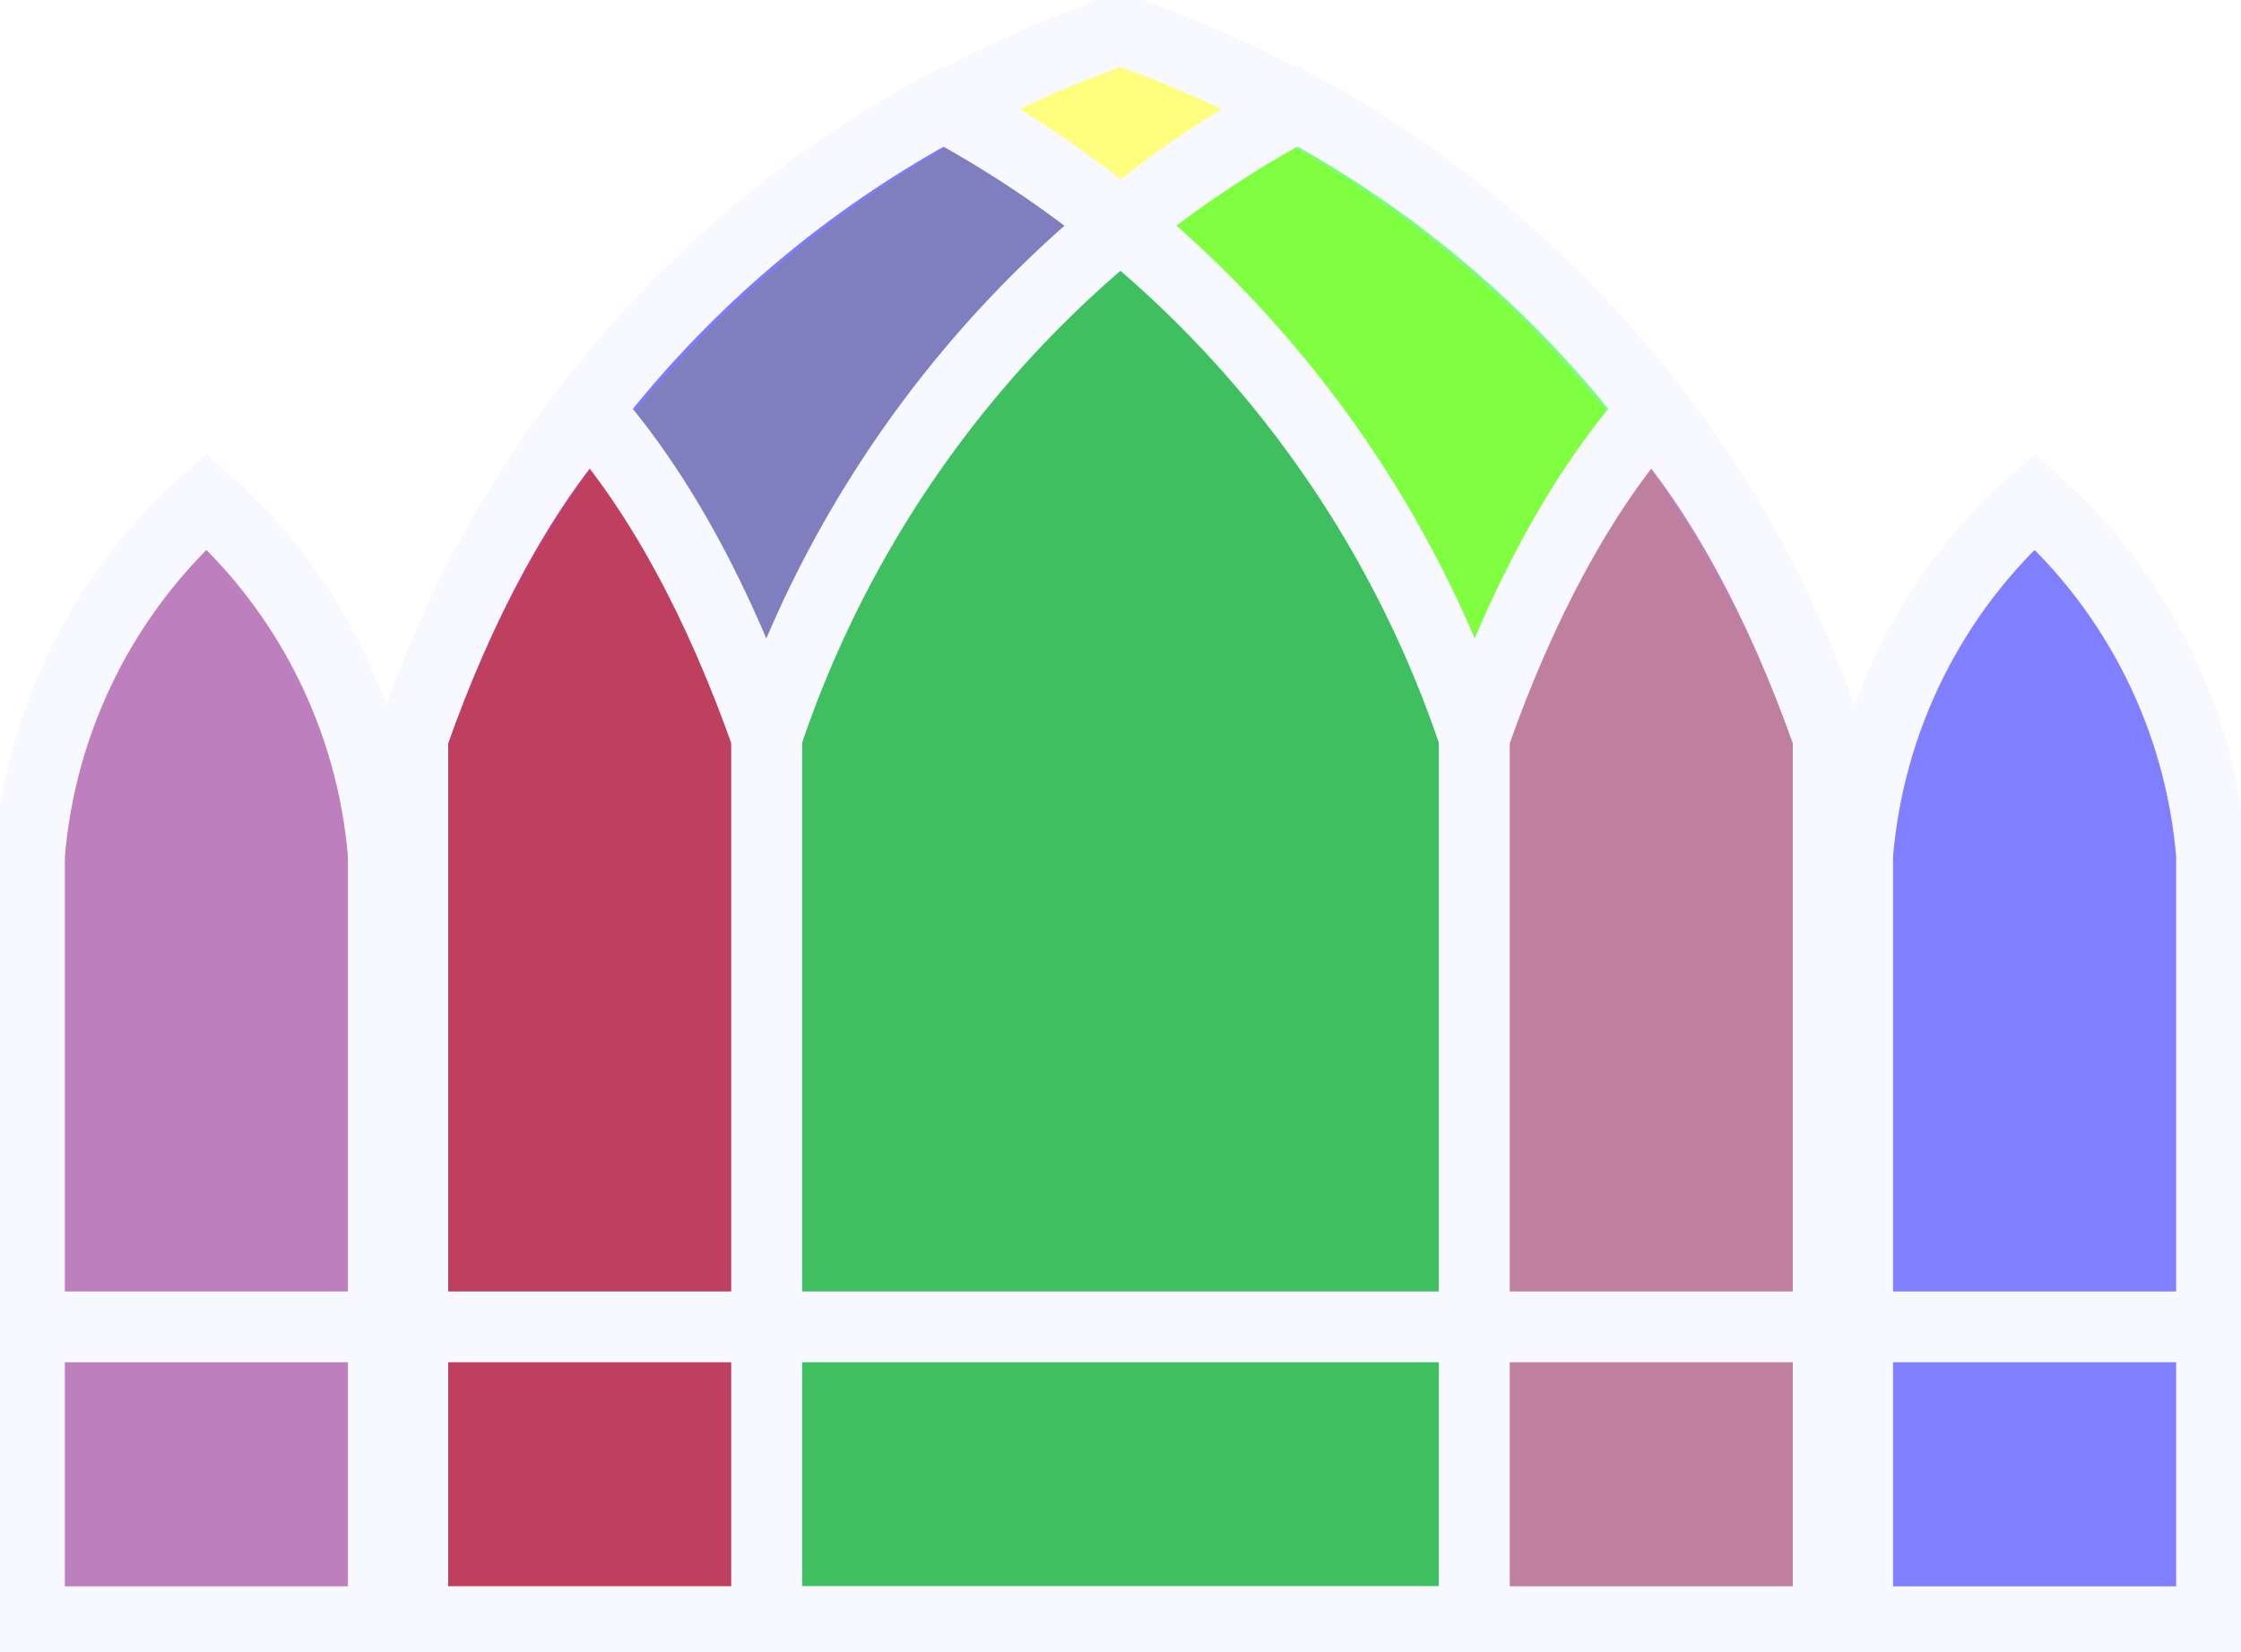
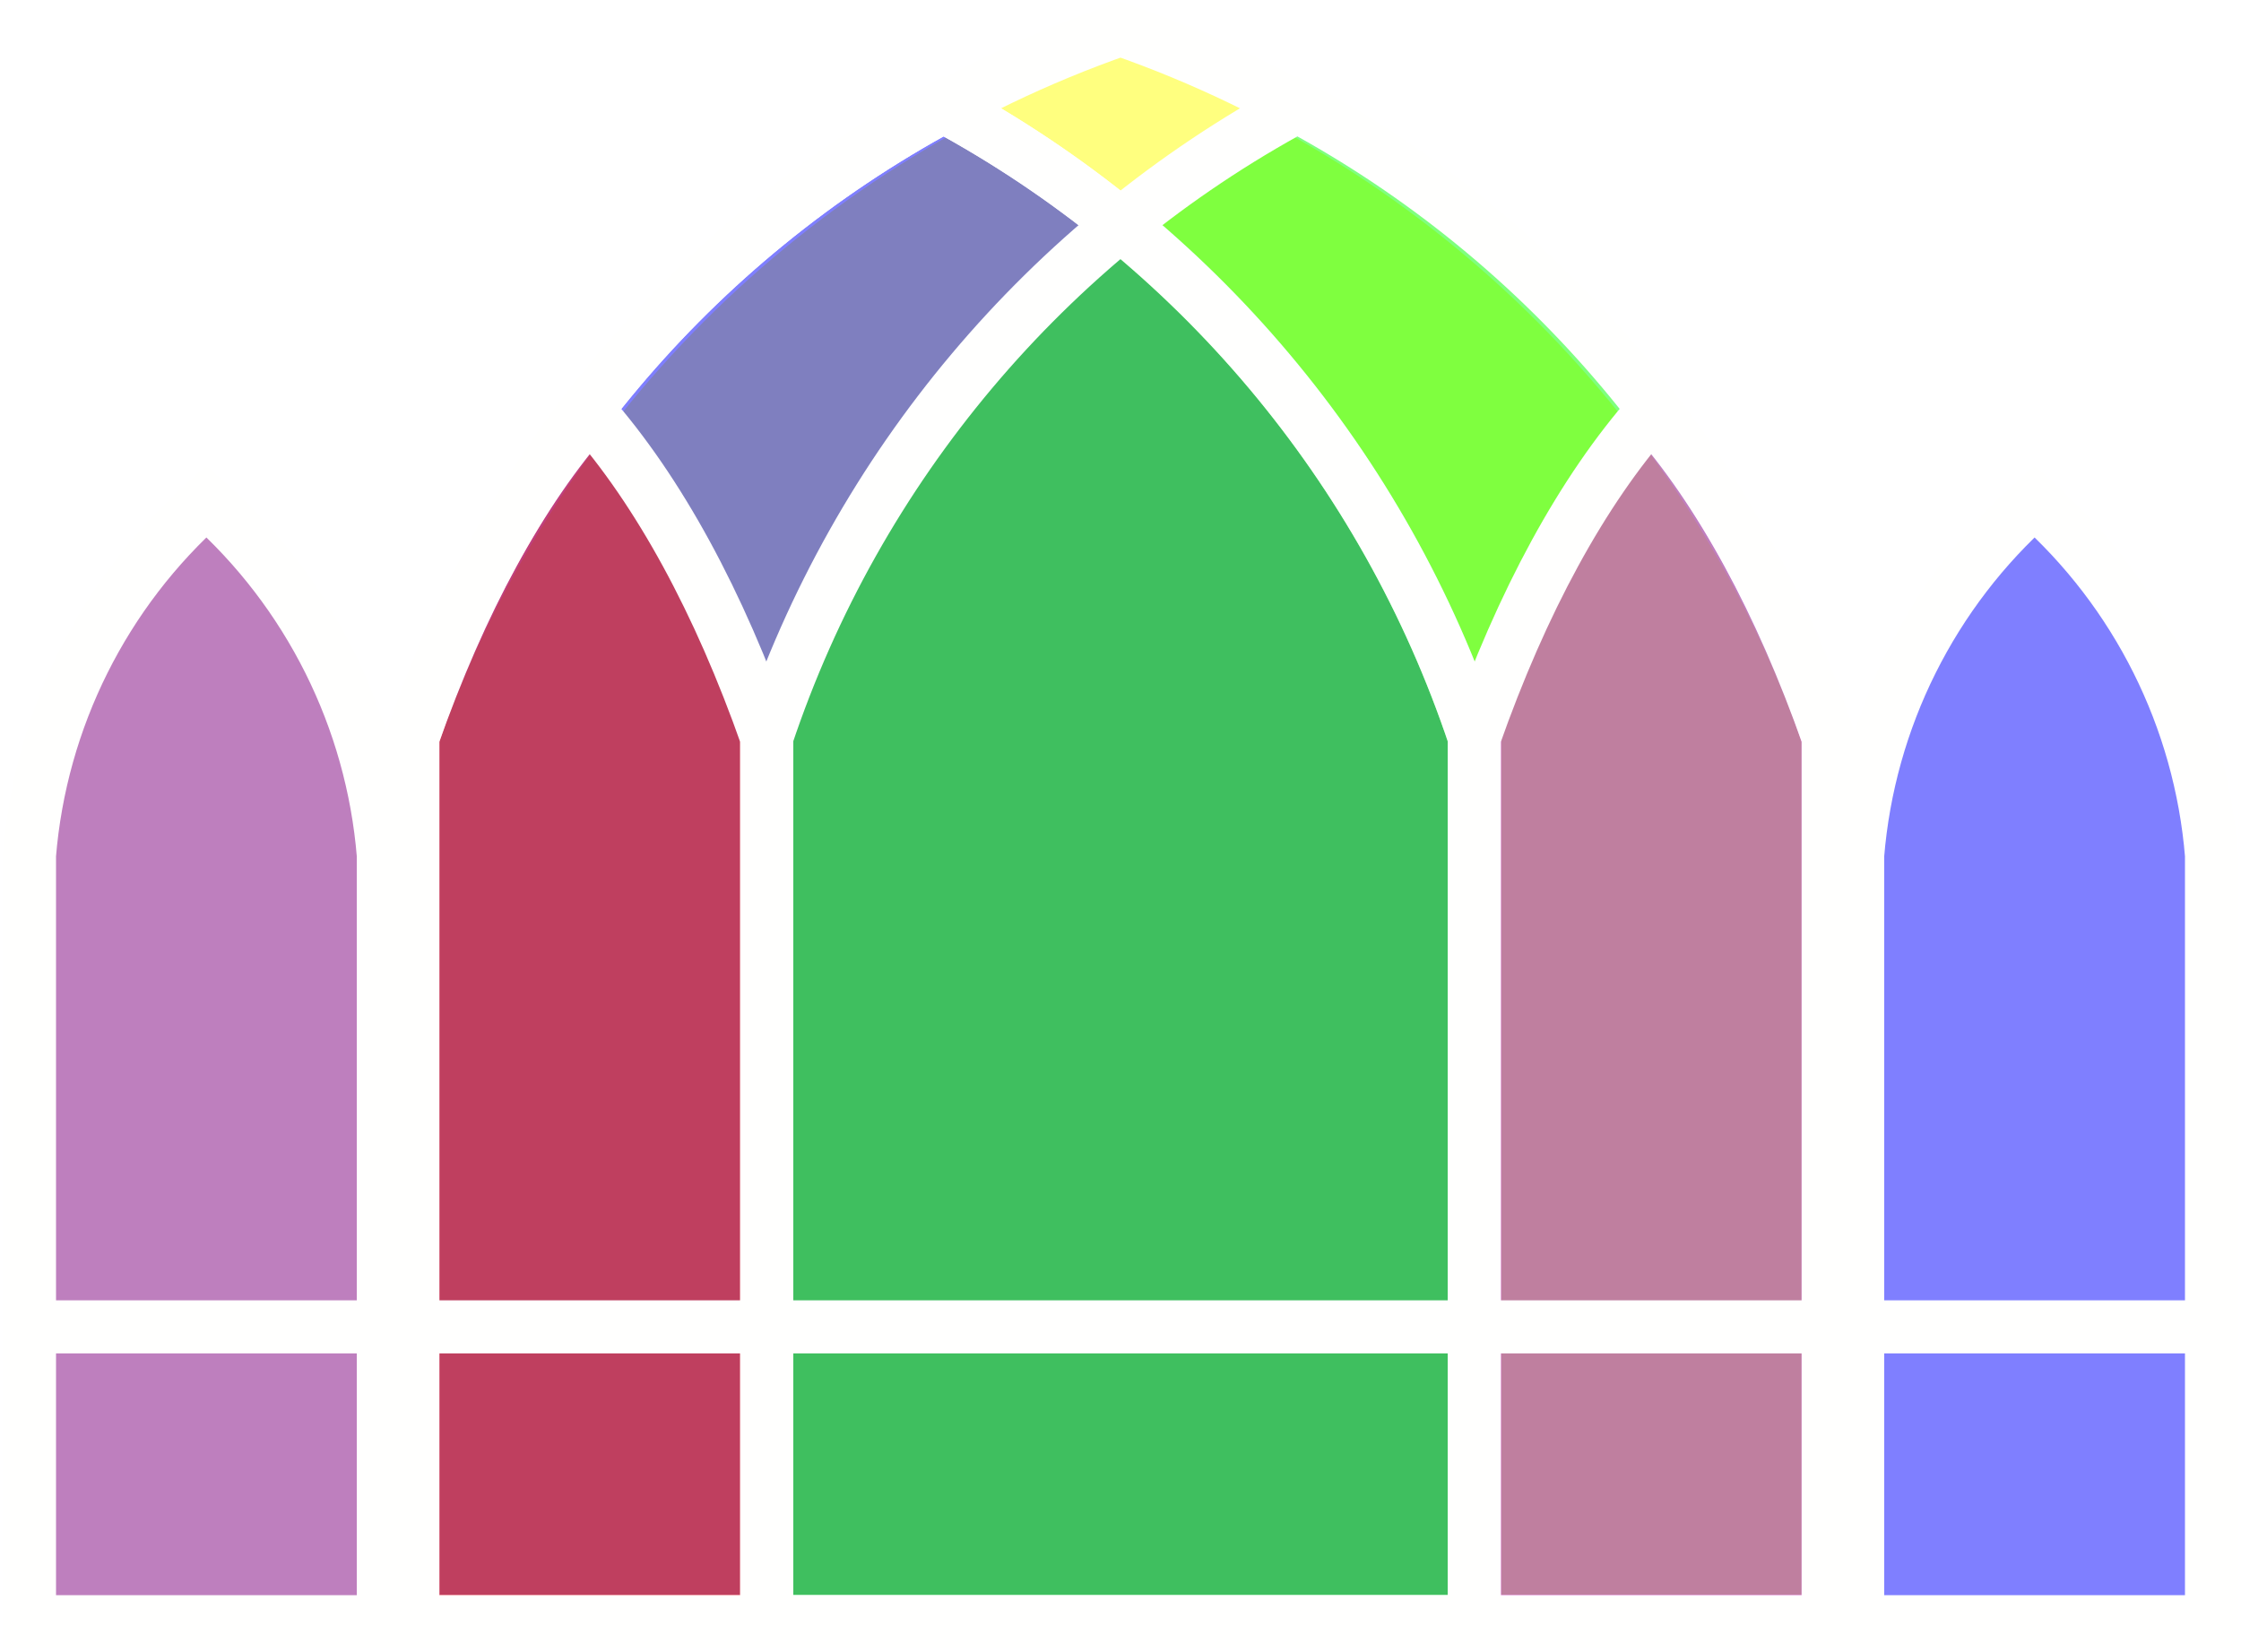
<svg xmlns="http://www.w3.org/2000/svg" width="380" height="280" class="m-4" style="">
-   <path d="M5 275 l0 -130 a90 90, 0, 0, 1, 30 -60 a90 90, 0, 0, 1, 30 60 l0 130 Z" fill="rgba(127,0,127,0.5)" stroke="GhostWhite" stroke-width="12" />
-   <path d="M315 275 l0 -130 a90 90, 0, 0, 1, 30 -60 a90 90, 0, 0, 1, 30 60 l0 130 Z" fill="rgba(0,0,255,0.5)" stroke="GhostWhite" stroke-width="12" />
-   <path d="M70 275 l0 -150 a195 195, 0, 0, 1, 120 -120 a195 195, 0, 0, 1, 120 120 l0 150 Z" fill="rgba(255,255,0,0.5)" stroke="GhostWhite" stroke-width="12" />
-   <path d="M70 275 l0 -150 a190 190, 0, 0, 1, 90 -107 a190 190, 0, 0, 1, 90 107 l0 150 Z" fill="rgba(0,0,255,0.5)" stroke="GhostWhite" stroke-width="12" />
-   <path d="M130 275 l0 -150 a190 190, 0, 0, 1, 90 -107 a190 190, 0, 0, 1, 90 107 l0 150 Z" fill="rgba(0,255,0,0.5)" stroke="GhostWhite" stroke-width="12" />
-   <path d="M70 275 l0 -150 a190 190, 0, 0, 1, 90 -107 a190 190, 0, 0, 1, 90 107 l0 150 Z" fill="none" stroke="GhostWhite" stroke-width="12" />
-   <path d="M70 275 l0 -150 a90 200, 0, 0, 1, 30 -55 a90 200, 0, 0, 1, 30 55 l0 150 Z" fill="rgba(255,0,0,0.5)" stroke="GhostWhite" stroke-width="12" />
-   <path d="M250 275 l0 -150 a90 200, 0, 0, 1, 30 -55 a90 200, 0, 0, 1, 30 55 l0 150 Z" fill="rgba(255,0,255,0.5)" stroke="GhostWhite" stroke-width="12" />
-   <path d="M5 225 l365 0" stroke="GhostWhite" stroke-width="12" />
+   <style>
+         
+         path {
+           stroke: #fffffe;
+           stroke-width: 9;
+         }
+         
+     </style>
+   <path d="M5 275 l0 -130 a90 90, 0, 0, 1, 30 -60 a90 90, 0, 0, 1, 30 60 l0 130 Z" fill="rgba(127,0,127,0.5)" stroke="" stroke-width="" />
+   <path d="M315 275 l0 -130 a90 90, 0, 0, 1, 30 -60 a90 90, 0, 0, 1, 30 60 l0 130 Z" fill="rgba(0,0,255,0.5)" stroke="" stroke-width="" />
+   <path d="M70 275 l0 -150 a195 195, 0, 0, 1, 120 -120 a195 195, 0, 0, 1, 120 120 l0 150 Z" fill="rgba(255,255,0,0.5)" stroke="" stroke-width="" />
+   <path d="M70 275 l0 -150 a190 190, 0, 0, 1, 90 -107 a190 190, 0, 0, 1, 90 107 l0 150 Z" fill="rgba(0,0,255,0.5)" stroke="" stroke-width="" />
+   <path d="M130 275 l0 -150 a190 190, 0, 0, 1, 90 -107 a190 190, 0, 0, 1, 90 107 l0 150 Z" fill="rgba(0,255,0,0.5)" stroke="" stroke-width="" />
+   <path d="M70 275 l0 -150 a190 190, 0, 0, 1, 90 -107 a190 190, 0, 0, 1, 90 107 l0 150 Z" fill="none" stroke="" stroke-width="" />
+   <path d="M70 275 l0 -150 a90 200, 0, 0, 1, 30 -55 a90 200, 0, 0, 1, 30 55 l0 150 Z" fill="rgba(255,0,0,0.5)" stroke="" stroke-width="" />
+   <path d="M250 275 l0 -150 a90 200, 0, 0, 1, 30 -55 a90 200, 0, 0, 1, 30 55 l0 150 Z" fill="rgba(255,0,255,0.5)" stroke="" stroke-width="" />
+   <path d="M5 225 l370 0" stroke="" stroke-width="" />
</svg>
